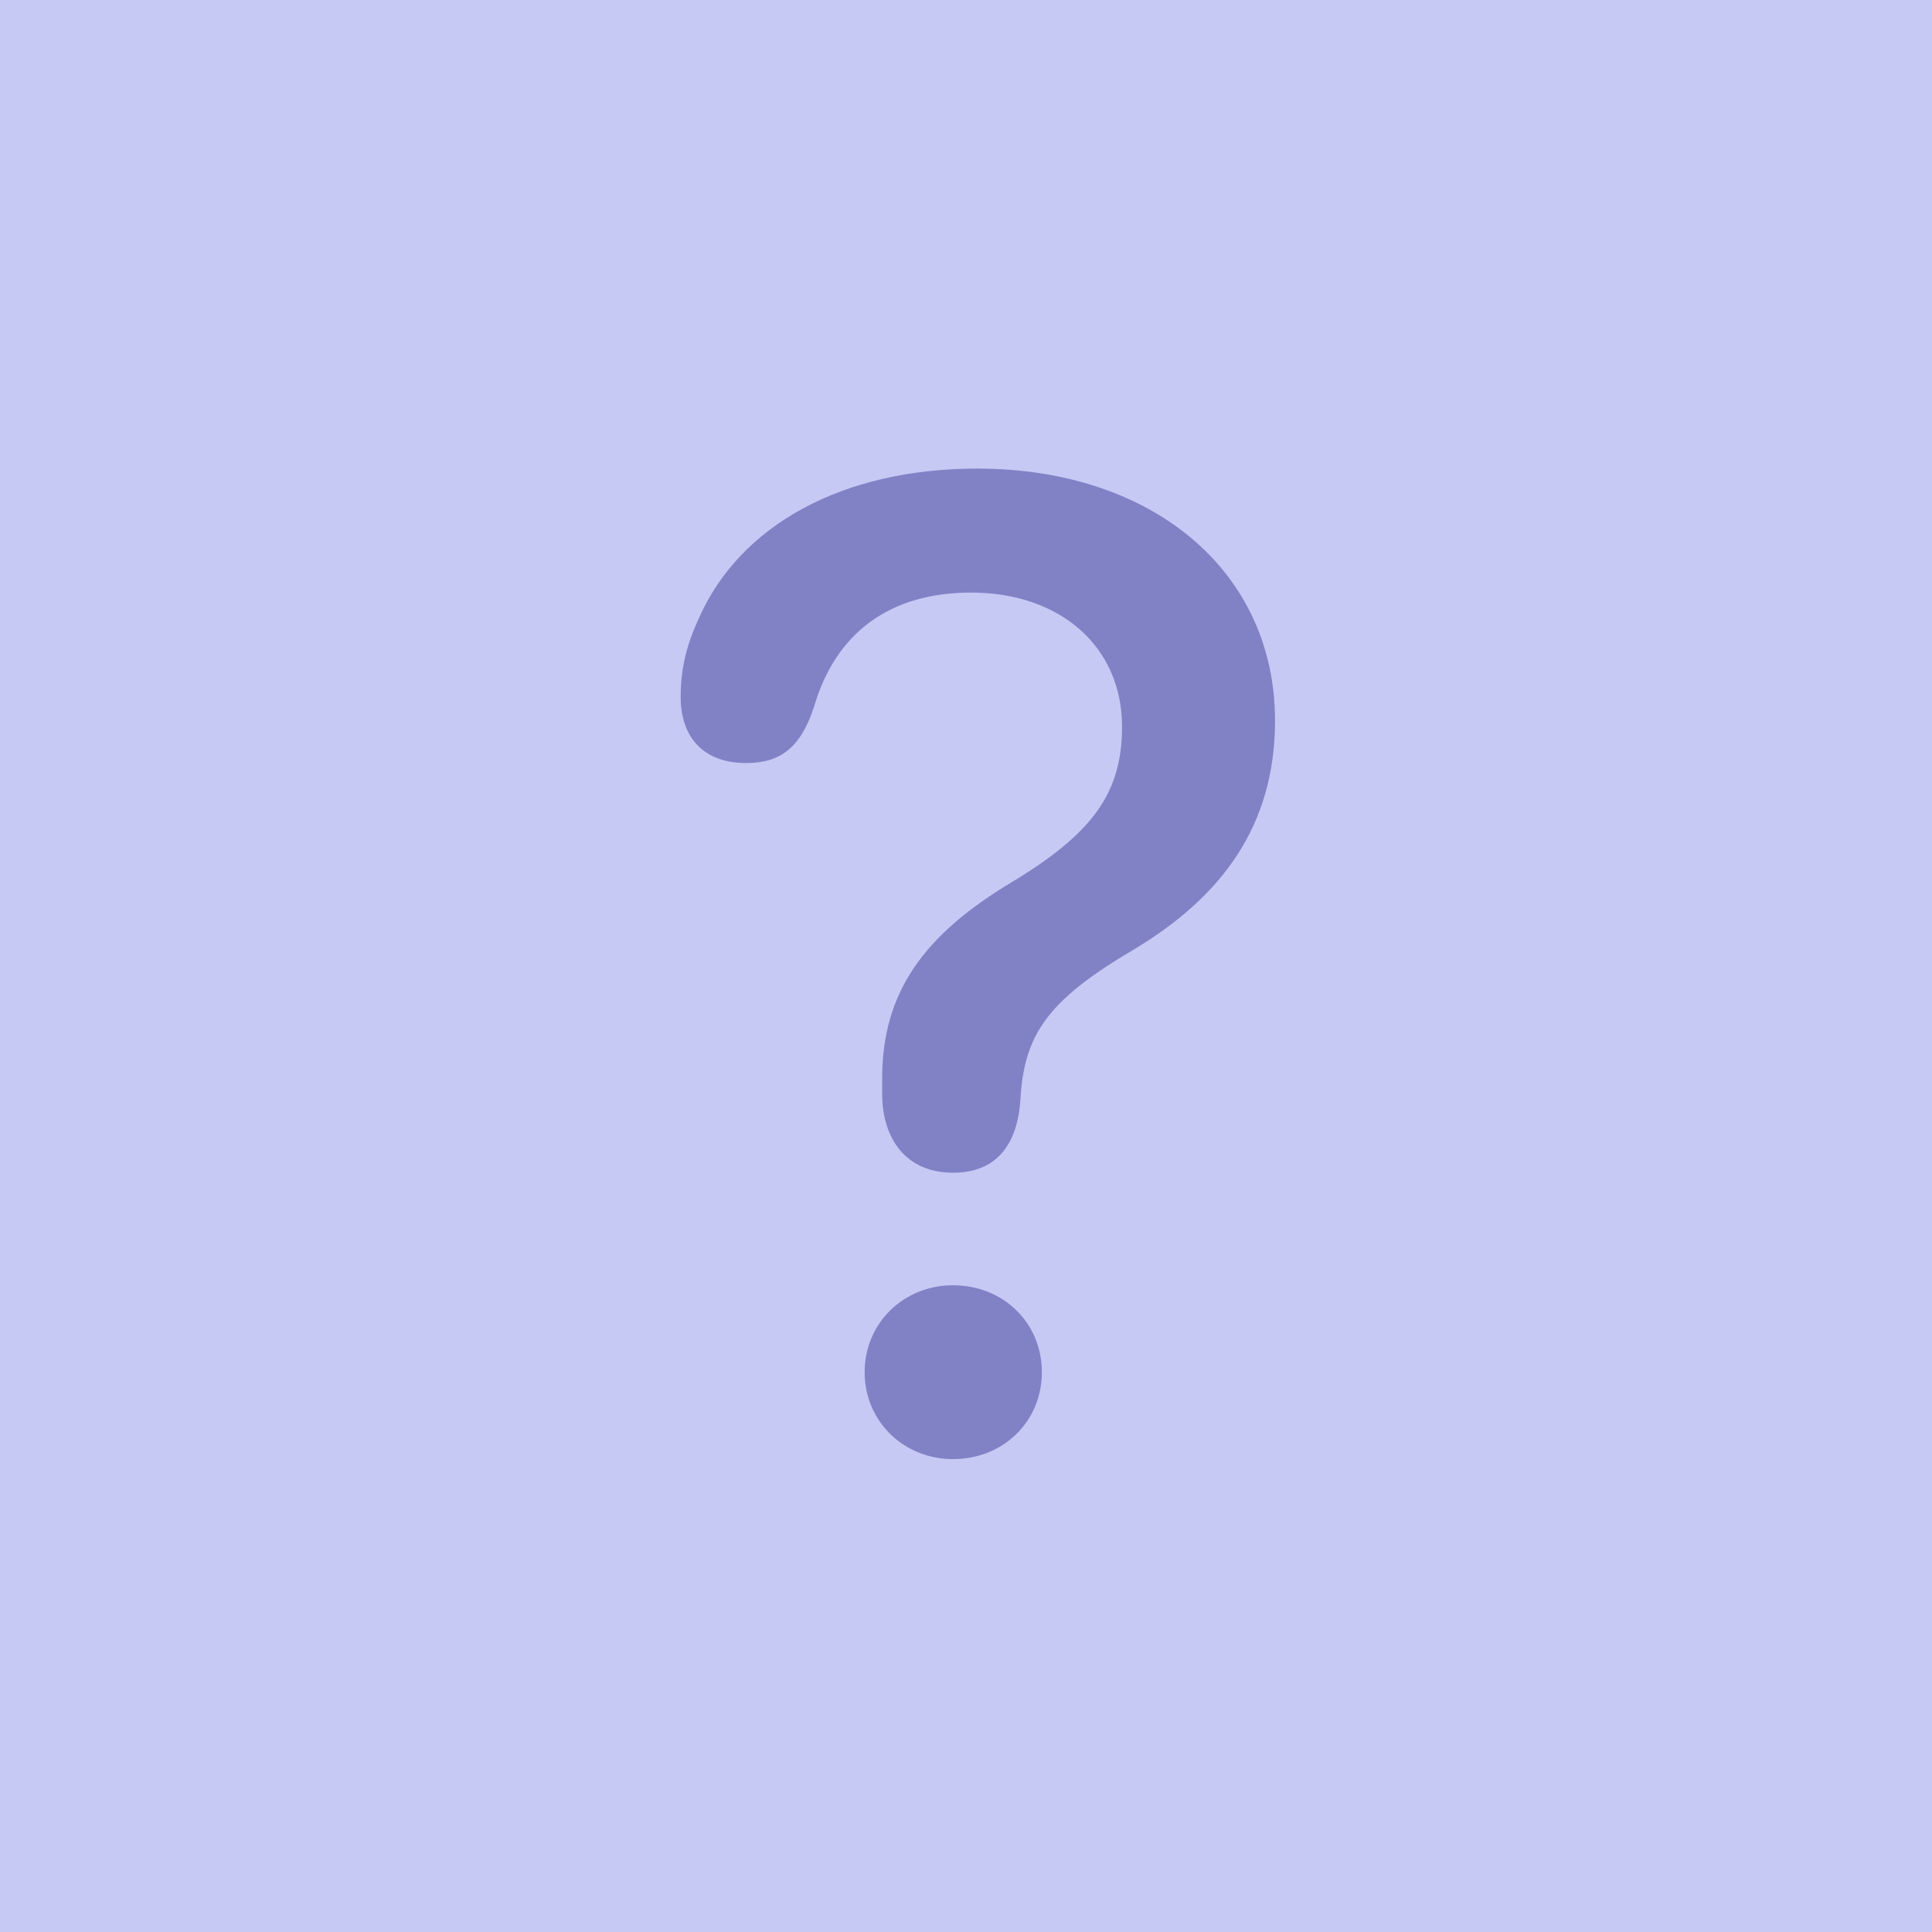
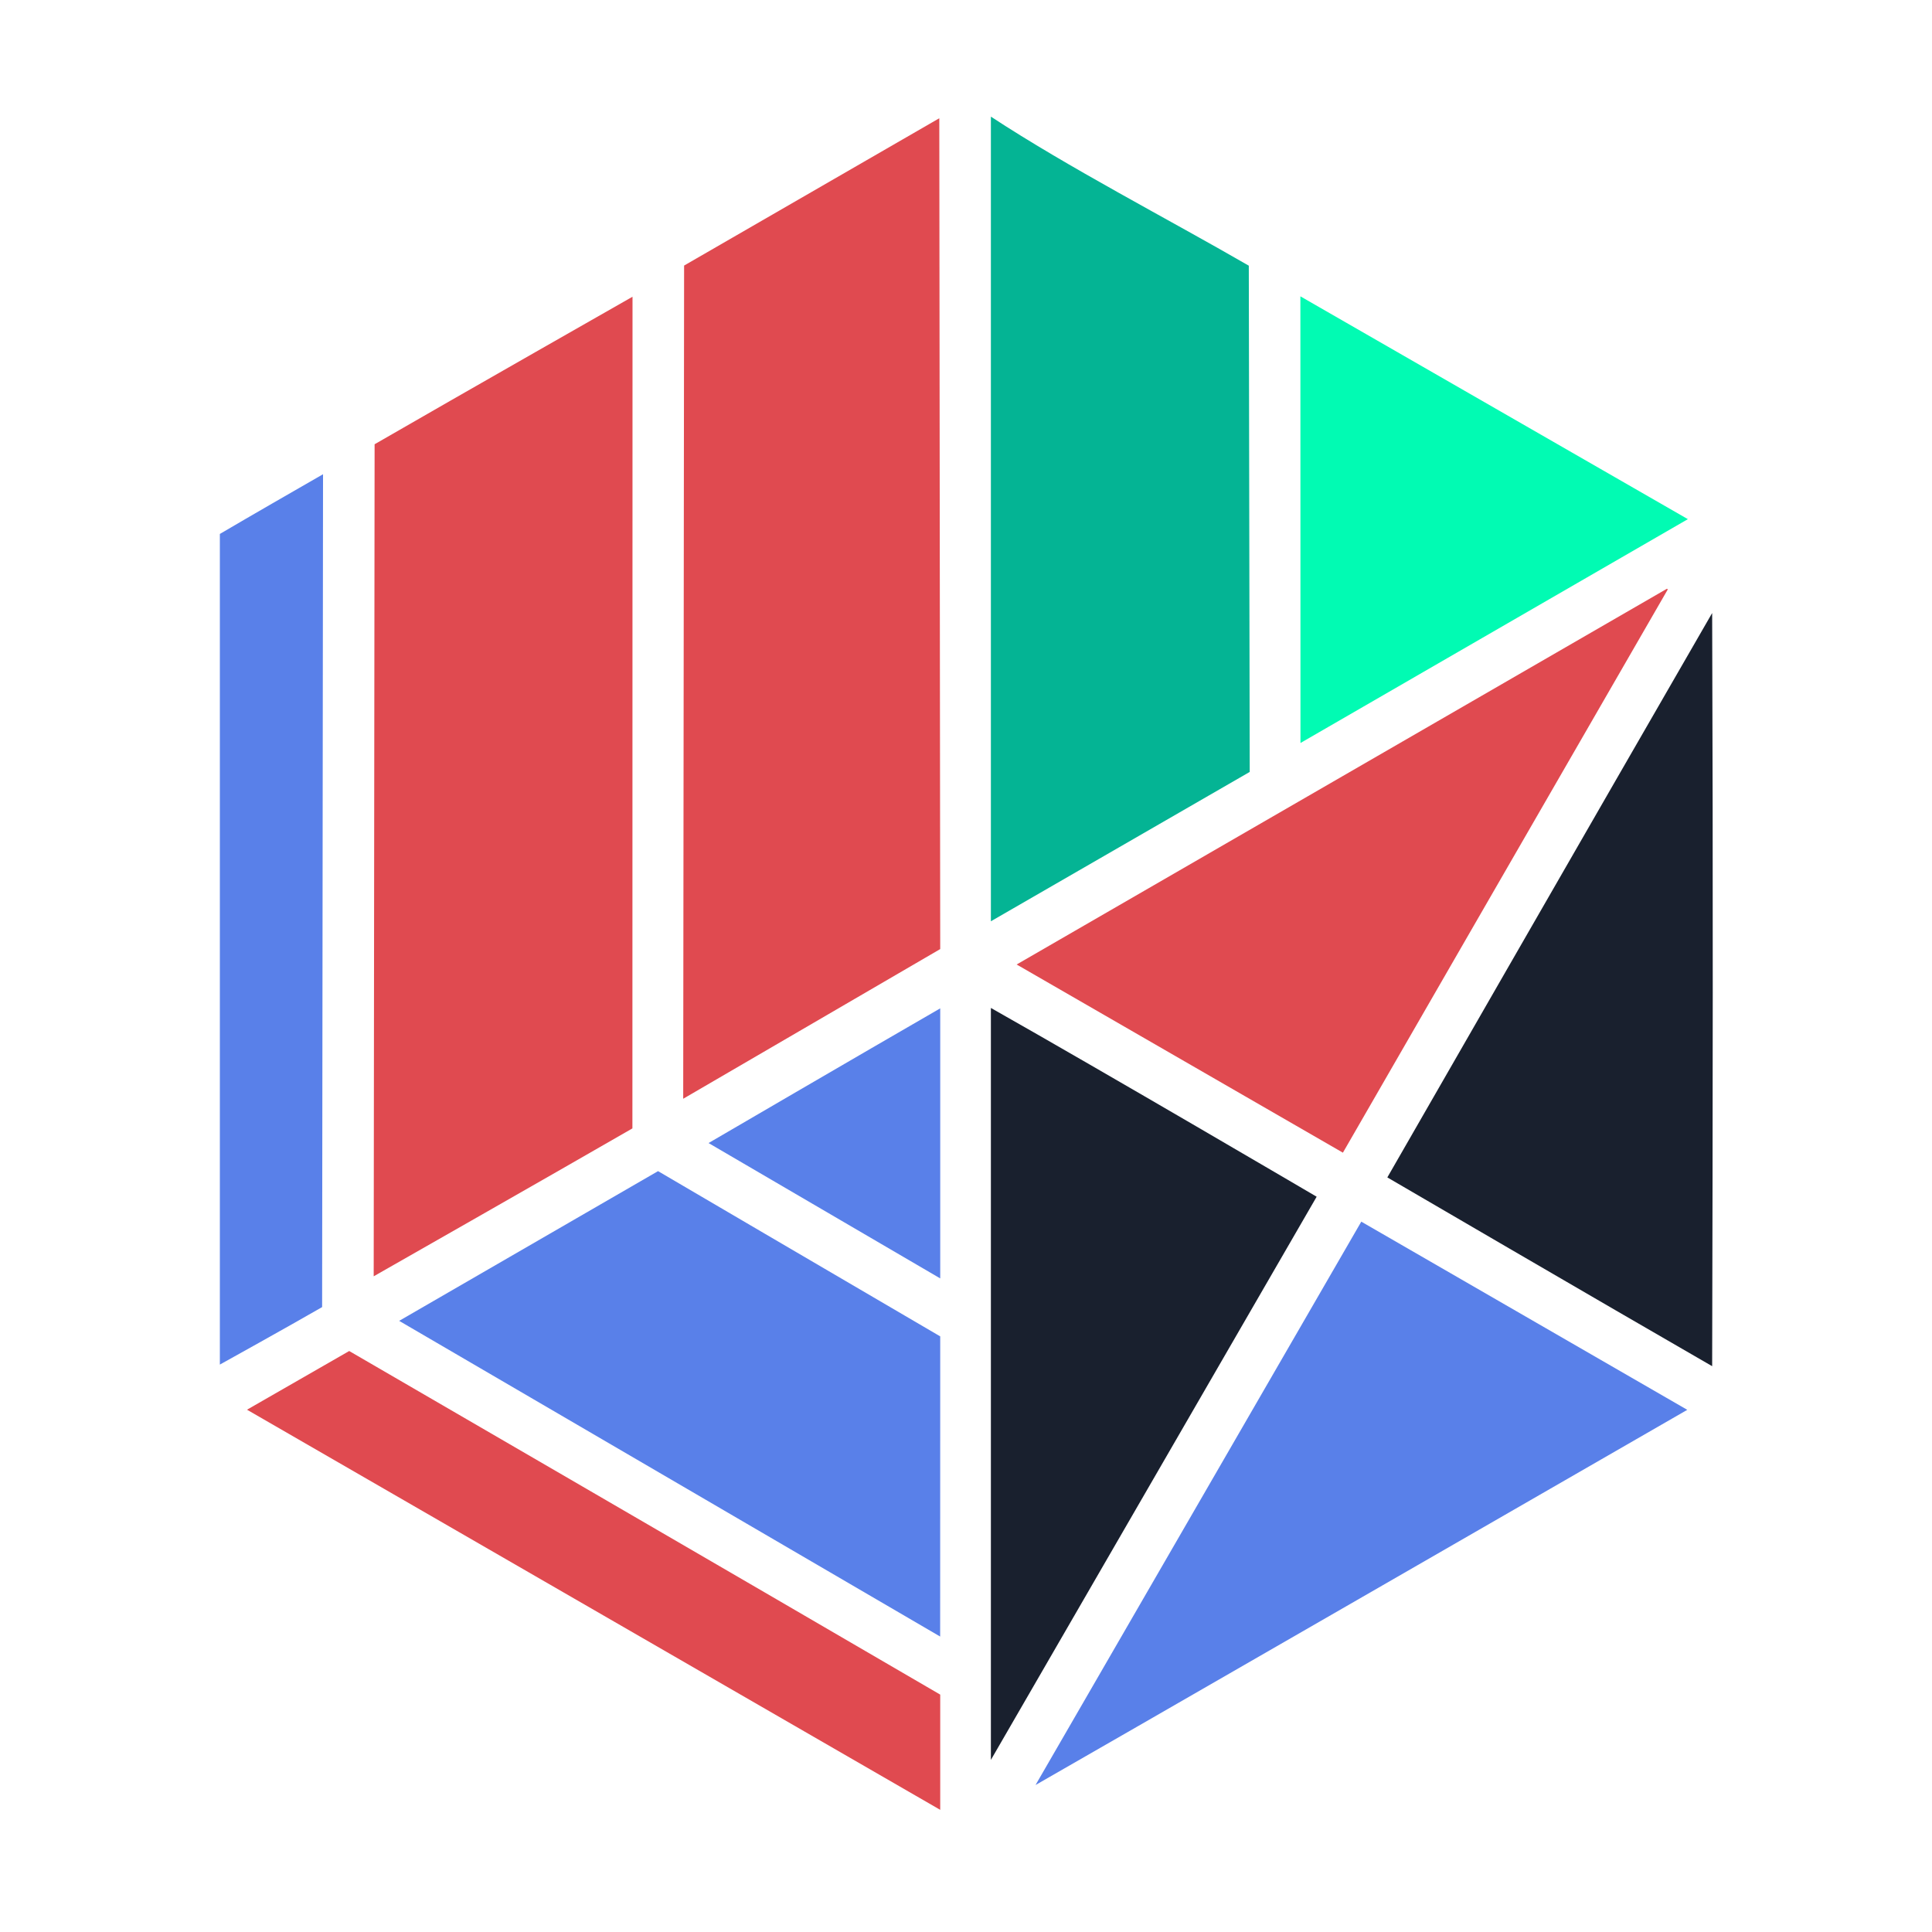
- <svg xmlns="http://www.w3.org/2000/svg" width="56" height="56" viewBox="0 0 56 56" fill="none">
-   <rect width="56" height="56" fill="#C6C9F4" />
-   <path d="M27.621 33.992C28.891 33.992 29.477 33.172 29.574 31.922C29.672 30.008 30.336 29.012 32.855 27.527C35.434 25.984 36.957 23.914 36.957 20.887C36.957 16.57 33.422 13.582 28.324 13.582C24.418 13.582 21.449 15.223 20.258 17.918C19.906 18.68 19.73 19.363 19.73 20.203C19.73 21.395 20.414 22.117 21.625 22.117C22.602 22.117 23.207 21.688 23.598 20.477C24.223 18.348 25.785 17.176 28.148 17.176C30.746 17.176 32.523 18.758 32.523 21.062C32.523 22.977 31.684 24.148 29.32 25.574C26.781 27.098 25.57 28.758 25.57 31.258V31.707C25.57 32.996 26.254 33.992 27.621 33.992ZM27.621 42.293C29.086 42.293 30.199 41.199 30.199 39.773C30.199 38.348 29.086 37.254 27.621 37.254C26.195 37.254 25.062 38.348 25.062 39.773C25.062 41.199 26.195 42.293 27.621 42.293Z" fill="#8082C5" />
+ <svg xmlns="http://www.w3.org/2000/svg" width="330" height="330" viewBox="0 0 330 330" fill="none">
+   <path d="M229.378 196.885C210.892 186.228 173.652 164.743 173.652 164.743C173.652 164.743 247.776 121.906 284.721 100.564L284.794 100.61L284.877 100.663C266.618 132.284 229.378 196.885 229.378 196.885Z" fill="#E04A50" />
+   <path d="M37.553 91.202C43.48 87.721 49.724 84.139 55.177 81.002C55.125 128.42 55.073 175.841 55.021 223.262C49.353 226.535 37.553 233.082 37.553 233.082V91.202Z" fill="#5980E9" />
+   <path d="M63.985 75.883C78.515 67.49 108.039 50.684 108.039 50.684C108.033 98.034 108.027 145.388 108.02 192.739C93.653 201.022 63.829 218.003 63.829 218.003C63.884 168.573 63.93 126.568 63.985 75.883Z" fill="#E04A50" />
+   <path d="M116.85 45.36C131.38 36.972 145.91 28.585 160.44 20.197C160.492 67.502 160.545 114.806 160.597 162.108L116.696 187.676C116.745 140.236 116.797 92.8 116.85 45.36Z" fill="#E04A50" />
+   <path d="M169.251 19.921C182.535 28.641 199.284 37.281 213.305 45.381C213.357 74.203 213.412 103.027 213.462 131.851C199.207 140.089 169.251 157.361 169.251 157.361L169.251 19.921Z" fill="#04B494" />
+   <path d="M222.116 50.616L288.3 88.675L222.131 126.908C222.131 101.478 222.116 76.047 222.116 50.616Z" fill="#01FBB3" />
+   <path d="M160.597 309.135L42.19 240.789L59.646 230.764C59.646 230.764 127.059 269.889 160.597 289.452V309.135Z" fill="#E04A50" />
+   <path d="M160.585 279.534L68.18 225.612C68.18 225.612 97.842 208.444 112.4 200.038C112.4 200.038 144.91 219.101 160.597 228.264L160.585 279.534Z" fill="#5980E9" />
+   <path d="M160.597 218.362L121.026 195.241C121.026 195.241 147.56 179.757 160.597 172.235V218.362Z" fill="#5980E9" />
+   <path d="M169.251 172.164C188.759 183.195 224.894 204.408 224.894 204.408L169.251 300.603V172.164Z" fill="#19202E" />
+   <path d="M176.878 304.893L232.518 208.668C250.999 219.331 288.201 240.81 288.201 240.81C288.201 240.81 177.105 304.814 176.878 304.893Z" fill="#5980E9" />
+   <path d="M292.449 233.355C273.959 222.701 236.968 201.111 236.968 201.111C236.968 201.111 273.95 136.752 292.449 104.711C292.615 150.301 292.556 189.136 292.449 233.355Z" fill="#19202E" />
</svg>
